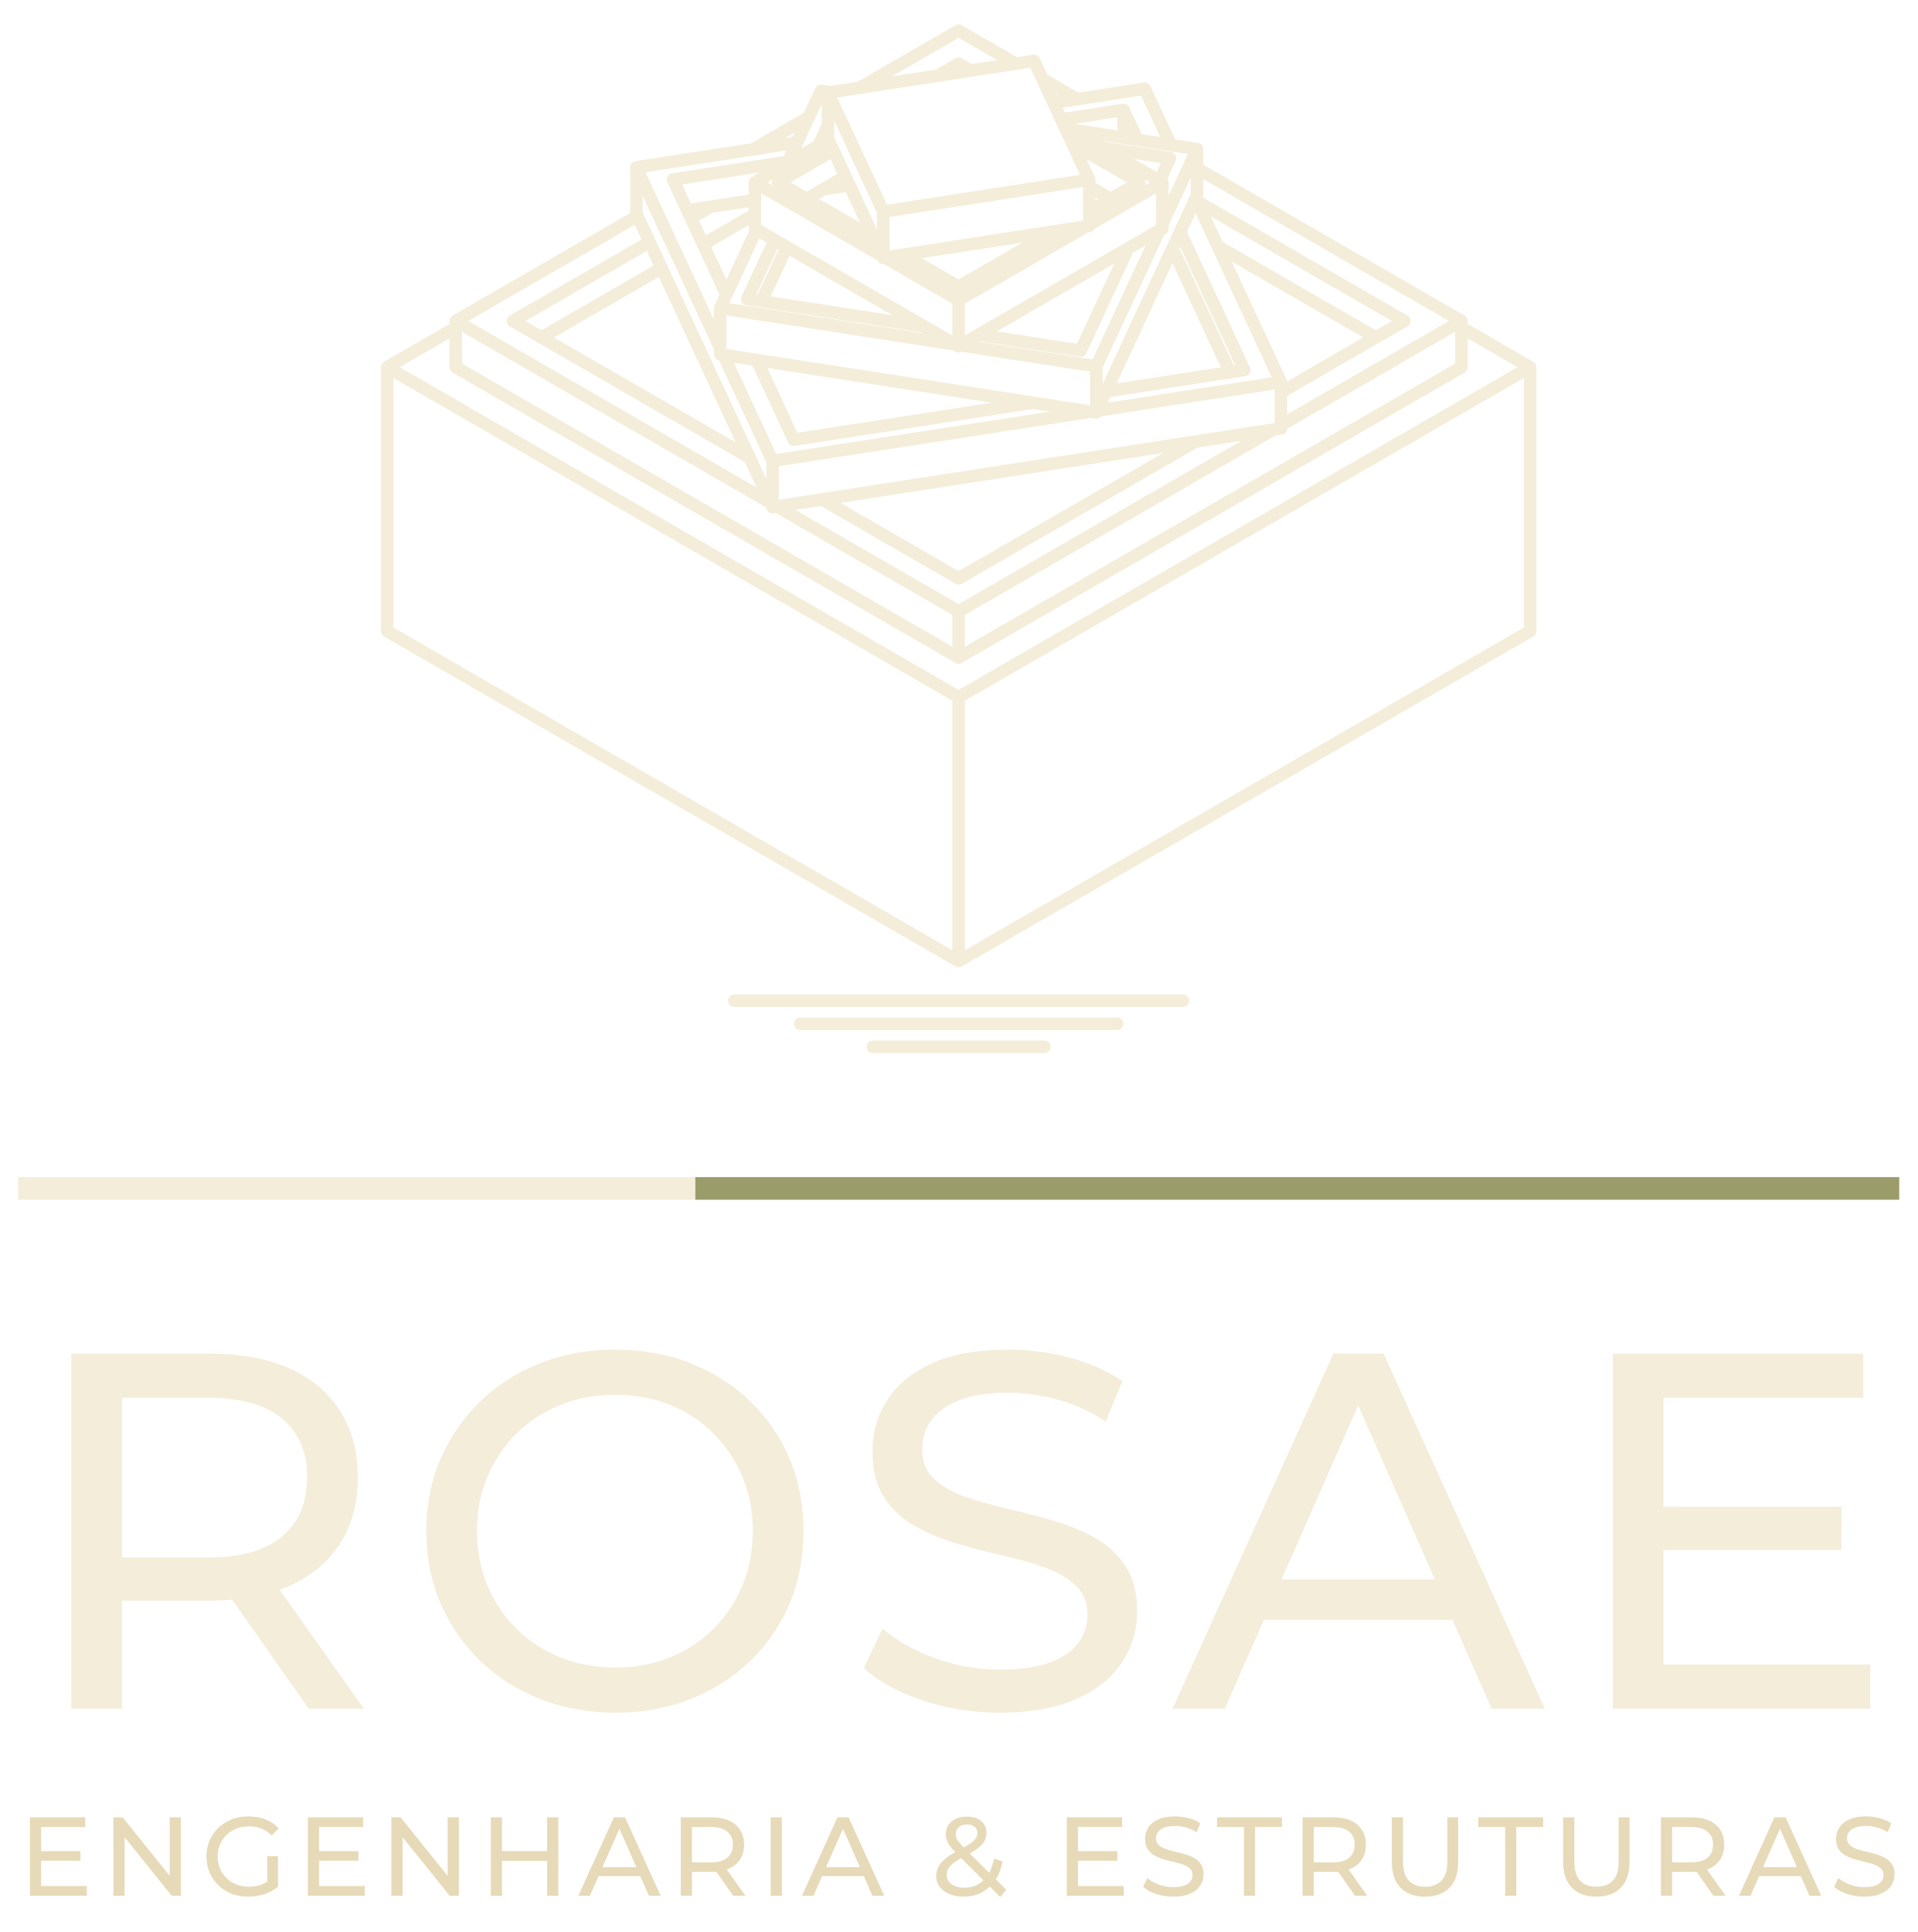
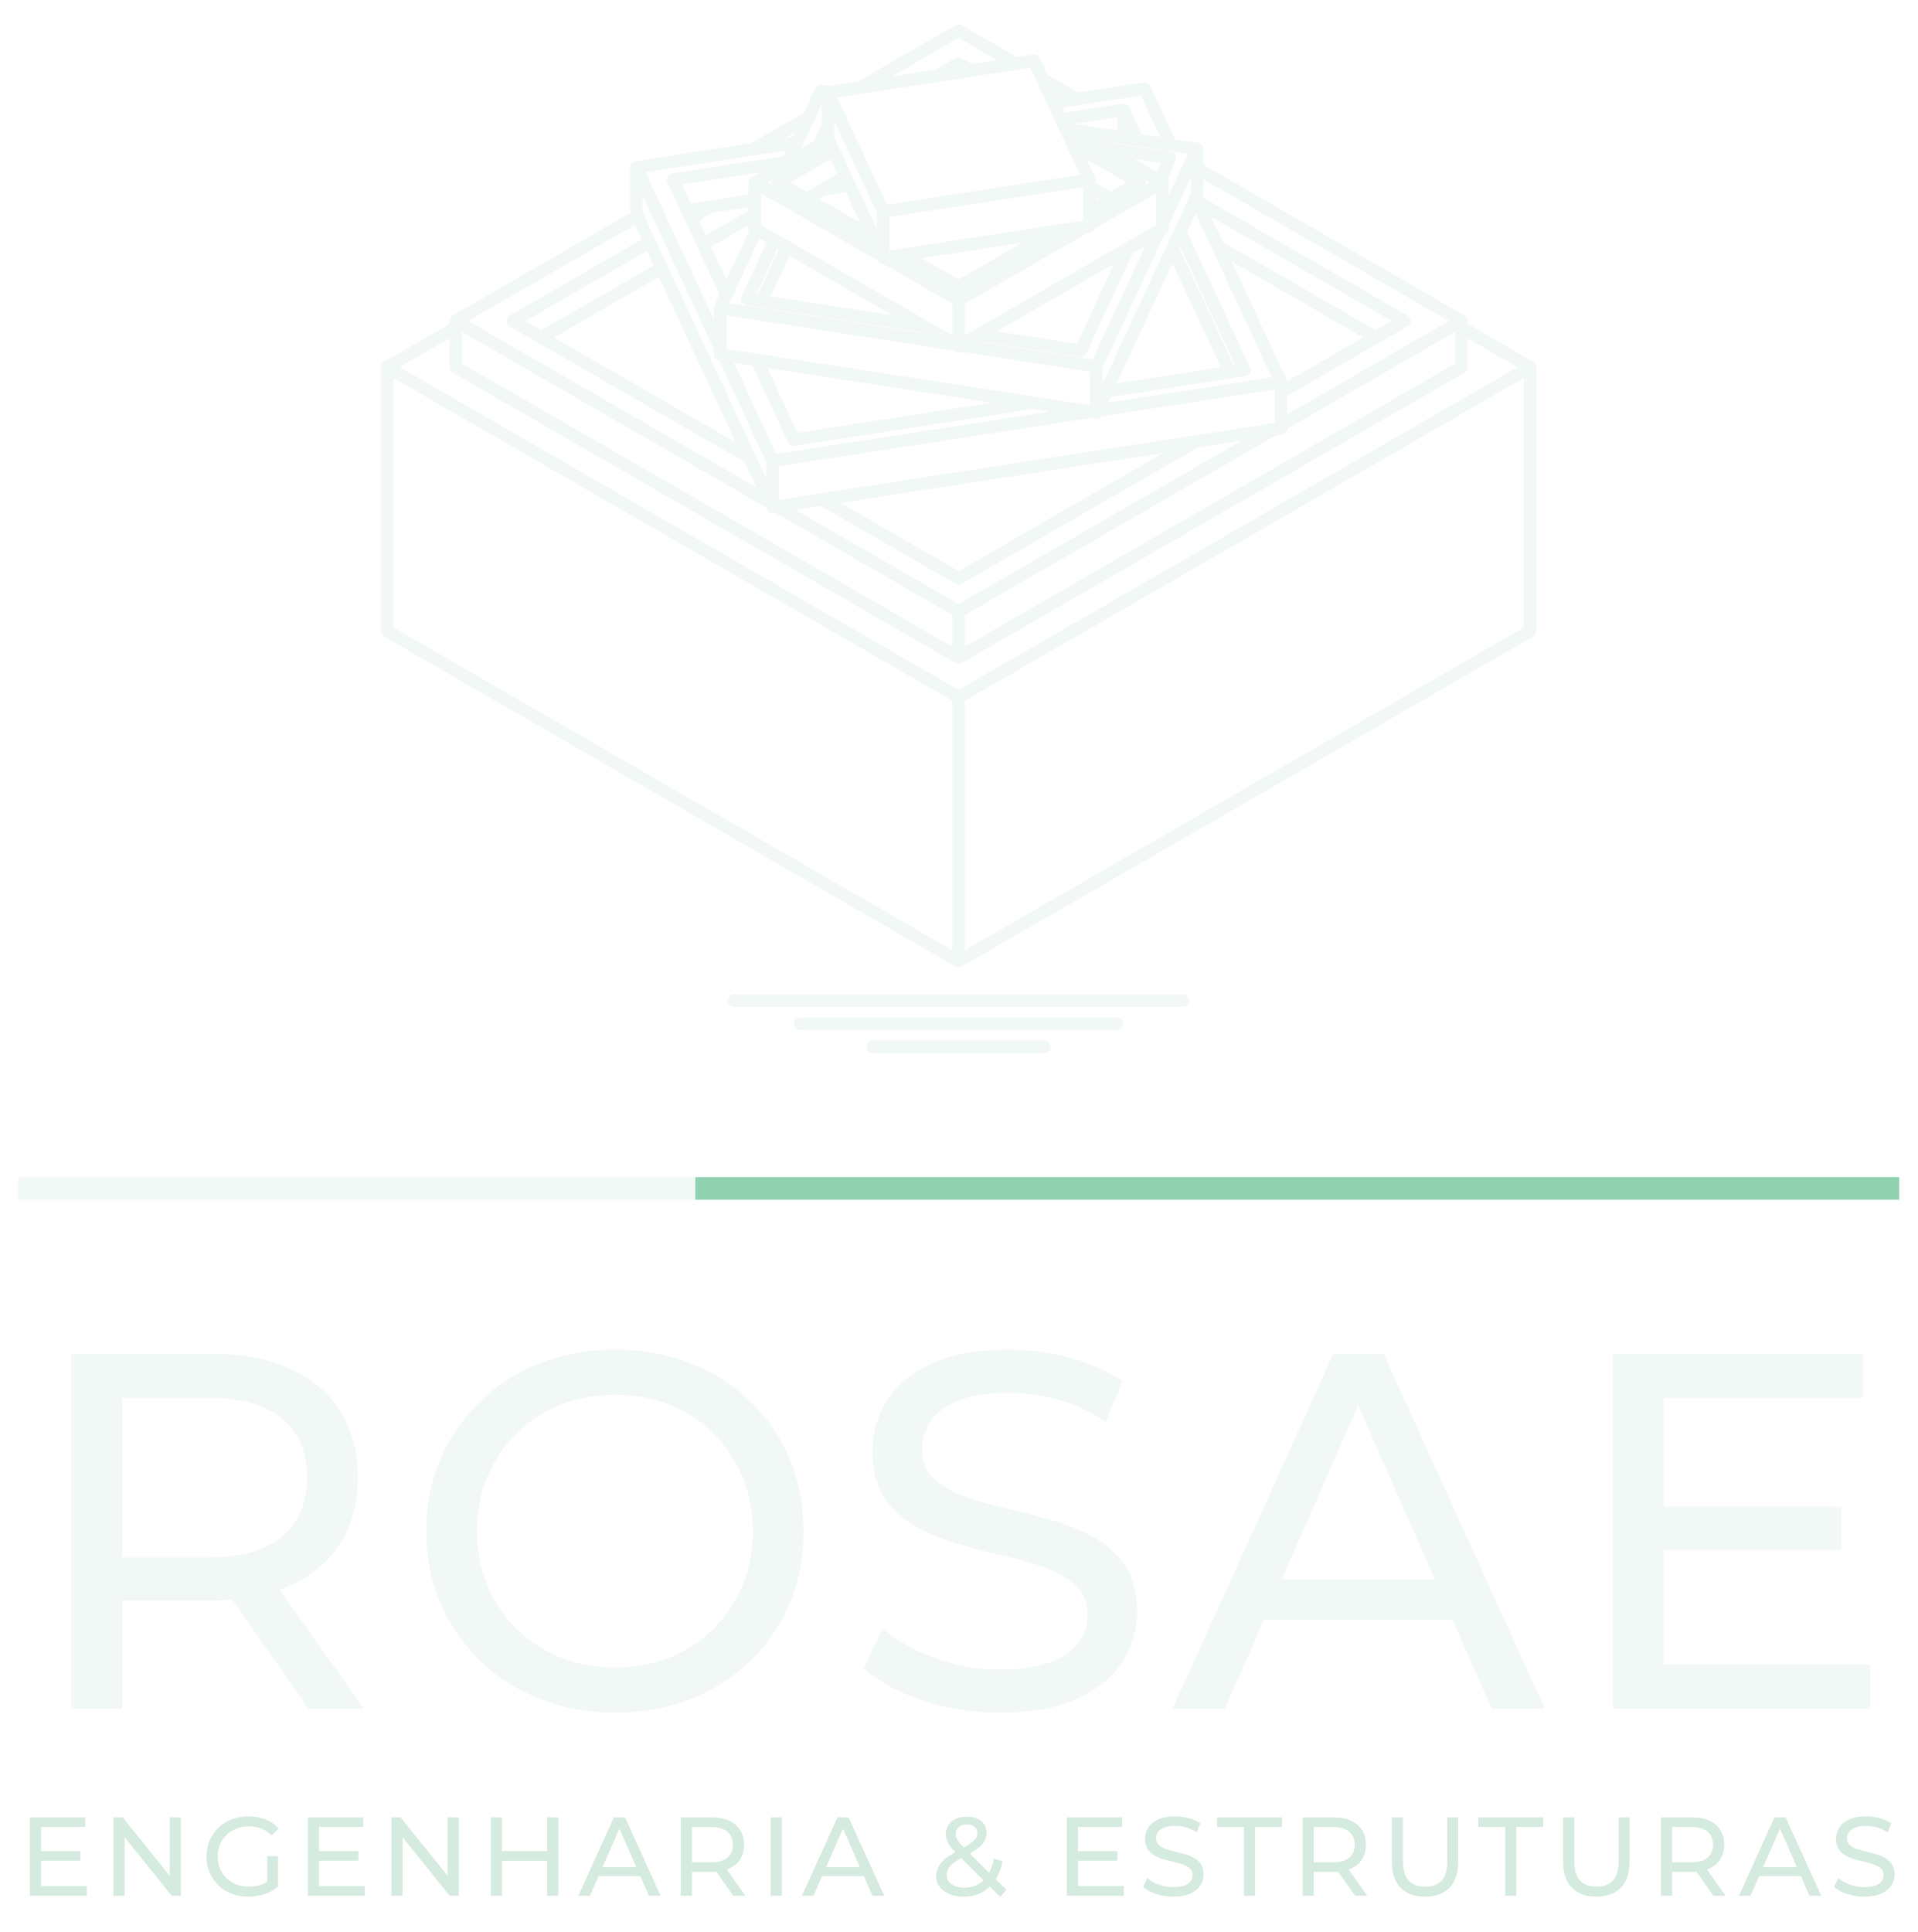
<svg xmlns="http://www.w3.org/2000/svg" viewBox="0 0 423.52 426.74" role="img" aria-label="ROSAE Engenharia &amp; Estruturas">
  <g transform="translate(82.76 4) scale(1.4575)">
-     <path d="M68.71,11.30 L99.93,6.47 L108.29,24.50 L77.08,29.33 L68.71,11.30 M108.29,31.50 L77.08,36.33 L77.08,29.33 M108.29,24.50 L108.29,31.50 M77.08,36.33 L68.71,18.30 L68.71,11.30 M88.50,42.73 L107.84,31.57 M108.29,31.30 L119.38,24.90 L104.49,16.30 M90.10,7.99 L88.50,7.07 L85.73,8.67 M68.78,18.46 L57.62,24.90 L76.95,36.06 M77.34,36.29 L88.50,42.73 M105.77,19.07 L115.88,24.90 L108.29,29.28 M103.04,32.31 L88.50,40.70 L80.11,35.86 M75.67,33.29 L61.13,24.90 L69.52,20.05 M88.50,49.73 L57.62,31.90 L57.62,24.90 M77.34,36.29 L88.50,42.73 M88.50,42.73 L88.50,49.73 M119.38,31.90 L88.50,49.73 M119.38,24.90 L119.38,31.90 M108.29,25.52 L111.55,27.40 M65.46,27.40 L71.35,24.00 M109.37,52.77 L118.93,32.16 M119.38,31.19 L124.64,19.85 L105.52,16.89 M69.04,11.25 L67.64,11.03 L62.51,22.08 M57.88,32.05 L52.36,43.95 L88.05,49.47 M88.76,49.58 L109.37,52.77 M110.26,19.63 L120.54,21.22 L118.95,24.65 M114.19,34.90 L107.00,50.40 L91.50,48.00 M83.31,46.73 L56.47,42.58 L60.62,33.63 M67.25,19.34 L68.71,16.20 M109.37,59.77 L52.36,50.95 L52.36,43.95 M52.36,43.95 L88.05,49.47 M109.37,52.77 L109.37,59.77 M124.64,26.85 L109.37,59.77 M124.64,19.85 L124.64,26.85 M58.63,42.91 L62.45,34.69 M65.75,27.57 L65.97,27.11 M137.34,55.18 L124.42,27.34 M120.66,19.24 L116.70,10.70 L102.88,12.84 M64.01,18.85 L39.66,22.62 L52.36,49.98 M52.84,51.02 L60.30,67.10 L108.53,59.64 M109.50,59.49 L137.34,55.18 M45.21,24.47 L62.65,21.77 M104.06,15.37 L113.50,13.91 L115.61,18.45 M122.07,32.39 L131.79,53.33 L110.85,56.57 M99.78,58.28 L63.51,63.89 L57.90,51.80 M53.31,41.91 L45.21,24.47 M137.34,62.18 L60.30,74.10 L60.30,67.10 M60.30,67.10 L108.53,59.64 M137.34,55.18 L137.34,62.18 M60.30,74.10 L39.66,29.62 L39.66,22.62 M120.91,34.89 L129.63,53.66 M115.61,18.45 L113.50,13.91 M113.50,13.91 L113.50,18.13 M47.38,29.14 L57.62,27.55 M67.97,25.95 L71.97,25.33 M164.71,45.90 L124.64,22.77 M106.49,12.28 L101.21,9.24 M97.16,6.90 L88.50,1.90 L73.50,10.56 M65.79,15.01 L57.36,19.88 M39.84,30.00 L12.29,45.90 L60.00,73.45 M60.96,74.00 L88.50,89.90 L136.21,62.35 M137.34,61.70 L164.71,45.90 M20.95,45.90 L41.67,33.94 M47.93,30.32 L50.95,28.58 M85.33,8.73 L88.50,6.90 L90.33,7.96 M124.61,27.75 L156.05,45.90 L137.34,56.70 M124.38,64.19 L88.50,84.90 L67.79,72.94 M56.83,66.61 L20.95,45.90 M88.50,96.90 L12.29,52.90 L12.29,45.90 M12.29,45.90 L60.00,73.45 M88.50,89.90 L88.50,96.90 M164.71,52.90 L88.50,96.90 M164.71,45.90 L164.71,52.90 M127.78,34.58 L151.72,48.40 M90.33,7.96 L88.50,6.90 M25.28,48.40 L43.50,37.88 M49.76,34.27 L57.62,29.73 M88.50,6.90 L85.33,8.73 M50.95,28.58 L47.93,30.32 M88.50,102.90 L1.90,52.90 L12.29,46.90 M164.71,46.90 L175.11,52.90 L88.50,102.90 M88.50,142.90 L1.90,92.90 L1.90,52.90 M88.50,102.90 L88.50,142.90 M175.11,92.90 L88.50,142.90 M175.11,52.90 L175.11,92.90 M54.50,148.90 L122.50,148.90 M64.50,152.40 L112.50,152.40 M75.50,155.90 L101.50,155.90" fill="none" stroke="#F4EDDA" stroke-width="1.9" stroke-linecap="round" stroke-linejoin="round" />
+     <path d="M68.71,11.30 L99.93,6.47 L108.29,24.50 L77.08,29.33 L68.71,11.30 M108.29,31.50 L77.08,36.33 L77.08,29.33 M108.29,24.50 L108.29,31.50 M77.08,36.33 L68.71,18.30 L68.71,11.30 M88.50,42.73 L107.84,31.57 M108.29,31.30 L119.38,24.90 L104.49,16.30 M90.10,7.99 L88.50,7.07 L85.73,8.67 M68.78,18.46 L57.62,24.90 L76.95,36.06 M77.34,36.29 L88.50,42.73 M105.77,19.07 L115.88,24.90 L108.29,29.28 M103.04,32.31 L88.50,40.70 L80.11,35.86 M75.67,33.29 L61.13,24.90 L69.52,20.05 M88.50,49.73 L57.62,31.90 L57.62,24.90 M77.34,36.29 L88.50,42.73 M88.50,42.73 L88.50,49.73 M119.38,31.90 L88.50,49.73 M119.38,24.90 L119.38,31.90 M108.29,25.52 L111.55,27.40 M65.46,27.40 L71.35,24.00 M109.37,52.77 L118.93,32.16 M119.38,31.19 L124.64,19.85 L105.52,16.89 M69.04,11.25 L67.64,11.03 L62.51,22.08 M57.88,32.05 L52.36,43.95 L88.05,49.47 M88.76,49.58 L109.37,52.77 M110.26,19.63 L120.54,21.22 L118.95,24.65 M114.19,34.90 L107.00,50.40 L91.50,48.00 M83.31,46.73 L56.47,42.58 L60.62,33.63 M67.25,19.34 L68.71,16.20 M109.37,59.77 L52.36,50.95 L52.36,43.95 M52.36,43.95 L88.05,49.47 M109.37,52.77 L109.37,59.77 M124.64,26.85 L109.37,59.77 M124.64,19.85 L124.64,26.85 M58.63,42.91 L62.45,34.69 M65.75,27.57 L65.97,27.11 M137.34,55.18 L124.42,27.34 M120.66,19.24 L116.70,10.70 L102.88,12.84 M64.01,18.85 L39.66,22.62 L52.36,49.98 M52.84,51.02 L60.30,67.10 L108.53,59.64 M109.50,59.49 L137.34,55.18 M45.21,24.47 L62.65,21.77 M104.06,15.37 L113.50,13.91 L115.61,18.45 M122.07,32.39 L131.79,53.33 L110.85,56.57 M99.78,58.28 L63.51,63.89 L57.90,51.80 M53.31,41.91 L45.21,24.47 M137.34,62.18 L60.30,74.10 L60.30,67.10 M60.30,67.10 L108.53,59.64 M137.34,55.18 L137.34,62.18 M60.30,74.10 L39.66,29.62 L39.66,22.62 M120.91,34.89 L129.63,53.66 M115.61,18.45 L113.50,13.91 M113.50,13.91 L113.50,18.13 M47.38,29.14 L57.62,27.55 M67.97,25.95 L71.97,25.33 M164.71,45.90 L124.64,22.77 M106.49,12.28 L101.21,9.24 M97.16,6.90 L88.50,1.90 L73.50,10.56 M65.79,15.01 L57.36,19.88 M39.84,30.00 L12.29,45.90 L60.00,73.45 M60.96,74.00 L88.50,89.90 L136.21,62.35 M137.34,61.70 L164.71,45.90 M20.95,45.90 L41.67,33.94 M47.93,30.32 L50.95,28.58 M85.33,8.73 L88.50,6.90 L90.33,7.96 M124.61,27.75 L156.05,45.90 L137.34,56.70 M124.38,64.19 L88.50,84.90 L67.79,72.94 M56.83,66.61 L20.95,45.90 M88.50,96.90 L12.29,52.90 L12.29,45.90 M12.29,45.90 L60.00,73.45 M88.50,89.90 L88.50,96.90 M164.71,52.90 L88.50,96.90 M164.71,45.90 L164.71,52.90 M127.78,34.58 L151.72,48.40 M90.33,7.96 L88.50,6.90 M25.28,48.40 L43.50,37.88 M49.76,34.27 L57.62,29.73 M88.50,6.90 L85.33,8.73 M50.95,28.58 L47.93,30.32 M88.50,102.90 L1.90,52.90 L12.29,46.90 M164.71,46.90 L175.11,52.90 L88.50,102.90 M88.50,142.90 L1.90,92.90 L1.90,52.90 M88.50,102.90 L88.50,142.90 M175.11,92.90 L88.50,142.90 M175.11,52.90 L175.11,92.90 M54.50,148.90 L122.50,148.90 M64.50,152.40 L112.50,152.40 M75.50,155.90 L101.50,155.90" fill="none" stroke="#F2F8F5" stroke-width="1.9" stroke-linecap="round" stroke-linejoin="round" />
  </g>
-   <rect x="4.00" y="260.00" width="149.59" height="5" fill="#F4EDDA" />
-   <rect x="153.59" y="260.00" width="265.93" height="5" fill="#9A9C6A" />
-   <path transform="translate(4.00 377.40)" d="M11.76 0.0V-78.4H42.336Q52.64 -78.4 59.92 -75.152Q67.2 -71.904 71.12 -65.744Q75.04 -59.584 75.04 -51.072Q75.04 -42.56 71.12 -36.456Q67.2 -30.352 59.92 -27.104Q58.912 -26.656 57.792 -26.208L76.384 0.0H64.176L47.264 -24.08Q44.912 -23.856 42.336 -23.856H22.96V0.0ZM22.96 -33.376H42.0Q52.752 -33.376 58.296 -38.024Q63.84 -42.672 63.84 -51.072Q63.84 -59.472 58.296 -64.064Q52.752 -68.656 42.0 -68.656H22.96ZM131.936 0.896Q122.976 0.896 115.304 -2.128Q107.632 -5.152 102.032 -10.584Q96.432 -16.016 93.296 -23.296Q90.16 -30.576 90.16 -39.2Q90.16 -47.824 93.296 -55.104Q96.432 -62.384 102.032 -67.816Q107.632 -73.248 115.248 -76.272Q122.864 -79.296 131.936 -79.296Q140.896 -79.296 148.456 -76.328Q156.016 -73.36 161.672 -67.928Q167.328 -62.496 170.408 -55.216Q173.488 -47.936 173.488 -39.2Q173.488 -30.464 170.408 -23.184Q167.328 -15.904 161.672 -10.472Q156.016 -5.04 148.456 -2.072Q140.896 0.896 131.936 0.896ZM131.936 -9.072Q138.432 -9.072 143.976 -11.312Q149.52 -13.552 153.608 -17.64Q157.696 -21.728 159.992 -27.216Q162.288 -32.704 162.288 -39.2Q162.288 -45.696 159.992 -51.184Q157.696 -56.672 153.608 -60.76Q149.52 -64.848 143.976 -67.088Q138.432 -69.328 131.936 -69.328Q125.328 -69.328 119.784 -67.088Q114.24 -64.848 110.096 -60.76Q105.952 -56.672 103.656 -51.184Q101.36 -45.696 101.36 -39.2Q101.36 -32.704 103.656 -27.216Q105.952 -21.728 110.096 -17.64Q114.24 -13.552 119.784 -11.312Q125.328 -9.072 131.936 -9.072ZM216.832 0.896Q207.872 0.896 199.696 -1.848Q191.52 -4.592 186.816 -8.96L190.96 -17.696Q195.44 -13.776 202.384 -11.2Q209.328 -8.624 216.832 -8.624Q223.664 -8.624 227.92 -10.192Q232.176 -11.76 234.192 -14.504Q236.208 -17.248 236.208 -20.72Q236.208 -24.752 233.576 -27.216Q230.944 -29.68 226.744 -31.192Q222.544 -32.704 217.504 -33.824Q212.464 -34.944 207.368 -36.456Q202.272 -37.968 198.072 -40.32Q193.872 -42.672 191.296 -46.648Q188.72 -50.624 188.72 -56.896Q188.72 -62.944 191.912 -68.04Q195.104 -73.136 201.768 -76.216Q208.432 -79.296 218.736 -79.296Q225.568 -79.296 232.288 -77.504Q239.008 -75.712 243.936 -72.352L240.24 -63.392Q235.2 -66.752 229.6 -68.264Q224.0 -69.776 218.736 -69.776Q212.128 -69.776 207.872 -68.096Q203.616 -66.416 201.656 -63.616Q199.696 -60.816 199.696 -57.344Q199.696 -53.2 202.328 -50.736Q204.96 -48.272 209.16 -46.816Q213.36 -45.36 218.4 -44.184Q223.44 -43.008 228.536 -41.552Q233.632 -40.096 237.832 -37.744Q242.032 -35.392 244.608 -31.472Q247.184 -27.552 247.184 -21.392Q247.184 -15.456 243.936 -10.36Q240.688 -5.264 233.912 -2.184Q227.136 0.896 216.832 0.896ZM255.024 0.0 290.528 -78.4H301.616L337.232 0.0H325.472L316.848 -19.6H275.184L266.56 0.0ZM312.928 -28.56 296.016 -66.976 279.104 -28.56ZM363.44 -9.744H409.136V0.0H352.24V-78.4H407.568V-68.656H363.44V-44.576H402.752V-35.056H363.44Z" fill="#F4EDDA" />
-   <path transform="translate(4.00 418.74) scale(0.9006)" d="M5.638 -2.393H16.858V0.0H2.888V-19.25H16.473V-16.858H5.638V-10.945H15.29V-8.607H5.638ZM23.375 0.0V-19.25H25.63L37.18 -4.895V-19.25H39.93V0.0H37.675L26.125 -14.355V0.0ZM56.458 0.22Q54.23 0.22 52.36 -0.509Q50.49 -1.238 49.115 -2.571Q47.74 -3.905 46.97 -5.692Q46.2 -7.48 46.2 -9.625Q46.2 -11.77 46.97 -13.558Q47.74 -15.345 49.129 -16.679Q50.518 -18.012 52.388 -18.741Q54.258 -19.47 56.513 -19.47Q58.795 -19.47 60.693 -18.727Q62.59 -17.985 63.91 -16.5L62.205 -14.795Q61.023 -15.95 59.634 -16.486Q58.245 -17.023 56.623 -17.023Q54.973 -17.023 53.556 -16.473Q52.14 -15.922 51.109 -14.933Q50.078 -13.943 49.514 -12.581Q48.95 -11.22 48.95 -9.625Q48.95 -8.057 49.514 -6.696Q50.078 -5.335 51.109 -4.331Q52.14 -3.328 53.543 -2.777Q54.945 -2.228 56.595 -2.228Q58.135 -2.228 59.565 -2.723Q60.363 -2.998 61.105 -3.465V-9.735H63.745V-2.228Q62.315 -1.018 60.404 -0.399Q58.493 0.22 56.458 0.22ZM73.81 -2.393H85.03V0.0H71.06V-19.25H84.645V-16.858H73.81V-10.945H83.463V-8.607H73.81ZM91.547 0.0V-19.25H93.802L105.352 -4.895V-19.25H108.102V0.0H105.847L94.297 -14.355V0.0ZM129.745 -19.25H132.495V0.0H129.745V-8.58H118.69V0.0H115.94V-19.25H118.69V-10.973H129.745ZM137.417 0.0 146.135 -19.25H148.857L157.602 0.0H154.715L152.597 -4.812H142.368L140.25 0.0ZM151.635 -7.013 147.482 -16.445 143.33 -7.013ZM162.525 0.0V-19.25H170.032Q172.562 -19.25 174.35 -18.453Q176.137 -17.655 177.1 -16.143Q178.062 -14.63 178.062 -12.54Q178.062 -10.45 177.1 -8.951Q176.137 -7.452 174.35 -6.655Q174.102 -6.545 173.827 -6.435L178.392 0.0H175.395L171.242 -5.912Q170.665 -5.857 170.032 -5.857H165.275V0.0ZM165.275 -8.195H169.95Q172.59 -8.195 173.951 -9.336Q175.312 -10.478 175.312 -12.54Q175.312 -14.603 173.951 -15.73Q172.59 -16.858 169.95 -16.858H165.275ZM184.58 0.0V-19.25H187.33V0.0ZM192.252 0.0 200.97 -19.25H203.692L212.438 0.0H209.55L207.433 -4.812H197.203L195.085 0.0ZM206.47 -7.013 202.317 -16.445 198.165 -7.013ZM231.907 0.22Q229.955 0.22 228.442 -0.412Q226.93 -1.045 226.05 -2.172Q225.17 -3.3 225.17 -4.785Q225.17 -6.077 225.748 -7.15Q226.325 -8.223 227.59 -9.24Q228.498 -9.955 229.845 -10.725Q229.048 -11.523 228.58 -12.182Q228.03 -12.925 227.782 -13.64Q227.535 -14.355 227.535 -15.098Q227.535 -16.39 228.181 -17.366Q228.828 -18.343 229.996 -18.879Q231.165 -19.415 232.733 -19.415Q234.19 -19.415 235.262 -18.934Q236.335 -18.453 236.926 -17.559Q237.518 -16.665 237.518 -15.4Q237.518 -14.3 236.981 -13.365Q236.445 -12.43 235.263 -11.55Q234.52 -11.0 233.42 -10.367L238.178 -5.638Q238.947 -7.122 239.36 -9.13L241.478 -8.443Q240.983 -5.885 239.8 -4.043L242.385 -1.458L240.9 0.302L238.343 -2.255Q237.407 -1.375 236.308 -0.797Q234.355 0.22 231.907 0.22ZM231.303 -9.24Q230.203 -8.635 229.488 -8.085Q228.553 -7.343 228.154 -6.627Q227.755 -5.912 227.755 -5.06Q227.755 -4.152 228.291 -3.451Q228.828 -2.75 229.804 -2.365Q230.78 -1.98 232.072 -1.98Q233.915 -1.98 235.4 -2.777Q236.143 -3.19 236.775 -3.795ZM231.935 -11.853Q232.898 -12.402 233.558 -12.842Q234.493 -13.502 234.891 -14.094Q235.29 -14.685 235.29 -15.373Q235.29 -16.308 234.63 -16.899Q233.97 -17.49 232.733 -17.49Q231.44 -17.49 230.711 -16.844Q229.983 -16.198 229.983 -15.152Q229.983 -14.63 230.161 -14.149Q230.34 -13.668 230.835 -13.09Q231.22 -12.568 231.935 -11.853ZM259.958 -2.393H271.178V0.0H257.208V-19.25H270.793V-16.858H259.958V-10.945H269.61V-8.607H259.958ZM283.305 0.22Q281.105 0.22 279.098 -0.454Q277.09 -1.127 275.935 -2.2L276.952 -4.345Q278.053 -3.382 279.757 -2.75Q281.462 -2.118 283.305 -2.118Q284.983 -2.118 286.028 -2.503Q287.072 -2.888 287.567 -3.561Q288.062 -4.235 288.062 -5.088Q288.062 -6.077 287.416 -6.682Q286.77 -7.287 285.739 -7.659Q284.707 -8.03 283.47 -8.305Q282.233 -8.58 280.981 -8.951Q279.73 -9.322 278.699 -9.9Q277.668 -10.478 277.035 -11.454Q276.403 -12.43 276.403 -13.97Q276.403 -15.455 277.186 -16.706Q277.97 -17.957 279.606 -18.714Q281.243 -19.47 283.772 -19.47Q285.45 -19.47 287.1 -19.03Q288.75 -18.59 289.96 -17.765L289.053 -15.565Q287.815 -16.39 286.44 -16.761Q285.065 -17.133 283.772 -17.133Q282.15 -17.133 281.105 -16.72Q280.06 -16.308 279.579 -15.62Q279.098 -14.932 279.098 -14.08Q279.098 -13.062 279.744 -12.457Q280.39 -11.853 281.421 -11.495Q282.452 -11.137 283.69 -10.849Q284.928 -10.56 286.179 -10.203Q287.43 -9.845 288.461 -9.268Q289.493 -8.69 290.125 -7.727Q290.757 -6.765 290.757 -5.253Q290.757 -3.795 289.96 -2.544Q289.163 -1.292 287.499 -0.536Q285.835 0.22 283.305 0.22ZM300.657 0.0V-16.858H294.058V-19.25H309.98V-16.858H303.38V0.0ZM315.04 0.0V-19.25H322.547Q325.077 -19.25 326.865 -18.453Q328.652 -17.655 329.615 -16.143Q330.577 -14.63 330.577 -12.54Q330.577 -10.45 329.615 -8.951Q328.652 -7.452 326.865 -6.655Q326.617 -6.545 326.342 -6.435L330.907 0.0H327.91L323.757 -5.912Q323.18 -5.857 322.547 -5.857H317.79V0.0ZM317.79 -8.195H322.465Q325.105 -8.195 326.466 -9.336Q327.827 -10.478 327.827 -12.54Q327.827 -14.603 326.466 -15.73Q325.105 -16.858 322.465 -16.858H317.79ZM345.07 0.22Q341.275 0.22 339.102 -1.952Q336.93 -4.125 336.93 -8.305V-19.25H339.68V-8.415Q339.68 -5.197 341.096 -3.712Q342.512 -2.228 345.097 -2.228Q347.71 -2.228 349.126 -3.712Q350.542 -5.197 350.542 -8.415V-19.25H353.21V-8.305Q353.21 -4.125 351.051 -1.952Q348.892 0.22 345.07 0.22ZM364.732 0.0V-16.858H358.132V-19.25H374.055V-16.858H367.455V0.0ZM387.09 0.22Q383.295 0.22 381.122 -1.952Q378.95 -4.125 378.95 -8.305V-19.25H381.7V-8.415Q381.7 -5.197 383.116 -3.712Q384.532 -2.228 387.117 -2.228Q389.73 -2.228 391.146 -3.712Q392.562 -5.197 392.562 -8.415V-19.25H395.23V-8.305Q395.23 -4.125 393.071 -1.952Q390.912 0.22 387.09 0.22ZM402.93 0.0V-19.25H410.437Q412.967 -19.25 414.755 -18.453Q416.542 -17.655 417.505 -16.143Q418.467 -14.63 418.467 -12.54Q418.467 -10.45 417.505 -8.951Q416.542 -7.452 414.755 -6.655Q414.507 -6.545 414.232 -6.435L418.797 0.0H415.8L411.647 -5.912Q411.07 -5.857 410.437 -5.857H405.68V0.0ZM405.68 -8.195H410.355Q412.995 -8.195 414.356 -9.336Q415.717 -10.478 415.717 -12.54Q415.717 -14.603 414.356 -15.73Q412.995 -16.858 410.355 -16.858H405.68ZM422.07 0.0 430.787 -19.25H433.51L442.255 0.0H439.367L437.25 -4.812H427.02L424.902 0.0ZM436.287 -7.013 432.135 -16.445 427.982 -7.013ZM452.787 0.22Q450.587 0.22 448.58 -0.454Q446.572 -1.127 445.417 -2.2L446.435 -4.345Q447.535 -3.382 449.24 -2.75Q450.945 -2.118 452.787 -2.118Q454.465 -2.118 455.51 -2.503Q456.555 -2.888 457.05 -3.561Q457.545 -4.235 457.545 -5.088Q457.545 -6.077 456.899 -6.682Q456.252 -7.287 455.221 -7.659Q454.19 -8.03 452.952 -8.305Q451.715 -8.58 450.464 -8.951Q449.212 -9.322 448.181 -9.9Q447.15 -10.478 446.517 -11.454Q445.885 -12.43 445.885 -13.97Q445.885 -15.455 446.669 -16.706Q447.452 -17.957 449.089 -18.714Q450.725 -19.47 453.255 -19.47Q454.932 -19.47 456.582 -19.03Q458.232 -18.59 459.442 -17.765L458.535 -15.565Q457.297 -16.39 455.922 -16.761Q454.547 -17.133 453.255 -17.133Q451.632 -17.133 450.587 -16.72Q449.542 -16.308 449.061 -15.62Q448.58 -14.932 448.58 -14.08Q448.58 -13.062 449.226 -12.457Q449.872 -11.853 450.904 -11.495Q451.935 -11.137 453.172 -10.849Q454.41 -10.56 455.661 -10.203Q456.912 -9.845 457.944 -9.268Q458.975 -8.69 459.607 -7.727Q460.24 -6.765 460.24 -5.253Q460.24 -3.795 459.442 -2.544Q458.645 -1.292 456.981 -0.536Q455.317 0.22 452.787 0.22Z" fill="#E6DAB8" />
+   <rect x="4.00" y="260.00" width="149.59" height="5" fill="#F2F8F5" />
+   <rect x="153.59" y="260.00" width="265.93" height="5" fill="#8FD1B0" />
+   <path transform="translate(4.00 377.40)" d="M11.76 0.0V-78.4H42.336Q52.64 -78.4 59.92 -75.152Q67.2 -71.904 71.12 -65.744Q75.04 -59.584 75.04 -51.072Q75.04 -42.56 71.12 -36.456Q67.2 -30.352 59.92 -27.104Q58.912 -26.656 57.792 -26.208L76.384 0.0H64.176L47.264 -24.08Q44.912 -23.856 42.336 -23.856H22.96V0.0ZM22.96 -33.376H42.0Q52.752 -33.376 58.296 -38.024Q63.84 -42.672 63.84 -51.072Q63.84 -59.472 58.296 -64.064Q52.752 -68.656 42.0 -68.656H22.96ZM131.936 0.896Q122.976 0.896 115.304 -2.128Q107.632 -5.152 102.032 -10.584Q96.432 -16.016 93.296 -23.296Q90.16 -30.576 90.16 -39.2Q90.16 -47.824 93.296 -55.104Q96.432 -62.384 102.032 -67.816Q107.632 -73.248 115.248 -76.272Q122.864 -79.296 131.936 -79.296Q140.896 -79.296 148.456 -76.328Q156.016 -73.36 161.672 -67.928Q167.328 -62.496 170.408 -55.216Q173.488 -47.936 173.488 -39.2Q173.488 -30.464 170.408 -23.184Q167.328 -15.904 161.672 -10.472Q156.016 -5.04 148.456 -2.072Q140.896 0.896 131.936 0.896ZM131.936 -9.072Q138.432 -9.072 143.976 -11.312Q149.52 -13.552 153.608 -17.64Q157.696 -21.728 159.992 -27.216Q162.288 -32.704 162.288 -39.2Q162.288 -45.696 159.992 -51.184Q157.696 -56.672 153.608 -60.76Q149.52 -64.848 143.976 -67.088Q138.432 -69.328 131.936 -69.328Q125.328 -69.328 119.784 -67.088Q114.24 -64.848 110.096 -60.76Q105.952 -56.672 103.656 -51.184Q101.36 -45.696 101.36 -39.2Q101.36 -32.704 103.656 -27.216Q105.952 -21.728 110.096 -17.64Q114.24 -13.552 119.784 -11.312Q125.328 -9.072 131.936 -9.072ZM216.832 0.896Q207.872 0.896 199.696 -1.848Q191.52 -4.592 186.816 -8.96L190.96 -17.696Q195.44 -13.776 202.384 -11.2Q209.328 -8.624 216.832 -8.624Q223.664 -8.624 227.92 -10.192Q232.176 -11.76 234.192 -14.504Q236.208 -17.248 236.208 -20.72Q236.208 -24.752 233.576 -27.216Q230.944 -29.68 226.744 -31.192Q222.544 -32.704 217.504 -33.824Q212.464 -34.944 207.368 -36.456Q202.272 -37.968 198.072 -40.32Q193.872 -42.672 191.296 -46.648Q188.72 -50.624 188.72 -56.896Q188.72 -62.944 191.912 -68.04Q195.104 -73.136 201.768 -76.216Q208.432 -79.296 218.736 -79.296Q225.568 -79.296 232.288 -77.504Q239.008 -75.712 243.936 -72.352L240.24 -63.392Q235.2 -66.752 229.6 -68.264Q224.0 -69.776 218.736 -69.776Q212.128 -69.776 207.872 -68.096Q203.616 -66.416 201.656 -63.616Q199.696 -60.816 199.696 -57.344Q199.696 -53.2 202.328 -50.736Q204.96 -48.272 209.16 -46.816Q213.36 -45.36 218.4 -44.184Q223.44 -43.008 228.536 -41.552Q233.632 -40.096 237.832 -37.744Q242.032 -35.392 244.608 -31.472Q247.184 -27.552 247.184 -21.392Q247.184 -15.456 243.936 -10.36Q240.688 -5.264 233.912 -2.184Q227.136 0.896 216.832 0.896ZM255.024 0.0 290.528 -78.4H301.616L337.232 0.0H325.472L316.848 -19.6H275.184L266.56 0.0ZM312.928 -28.56 296.016 -66.976 279.104 -28.56ZM363.44 -9.744H409.136V0.0H352.24V-78.4H407.568V-68.656H363.44V-44.576H402.752V-35.056H363.44Z" fill="#F2F8F5" />
+   <path transform="translate(4.00 418.74) scale(0.9006)" d="M5.638 -2.393H16.858V0.0H2.888V-19.25H16.473V-16.858H5.638V-10.945H15.29V-8.607H5.638ZM23.375 0.0V-19.25H25.63L37.18 -4.895V-19.25H39.93V0.0H37.675L26.125 -14.355V0.0ZM56.458 0.22Q54.23 0.22 52.36 -0.509Q50.49 -1.238 49.115 -2.571Q47.74 -3.905 46.97 -5.692Q46.2 -7.48 46.2 -9.625Q46.2 -11.77 46.97 -13.558Q47.74 -15.345 49.129 -16.679Q50.518 -18.012 52.388 -18.741Q54.258 -19.47 56.513 -19.47Q58.795 -19.47 60.693 -18.727Q62.59 -17.985 63.91 -16.5L62.205 -14.795Q61.023 -15.95 59.634 -16.486Q58.245 -17.023 56.623 -17.023Q54.973 -17.023 53.556 -16.473Q52.14 -15.922 51.109 -14.933Q50.078 -13.943 49.514 -12.581Q48.95 -11.22 48.95 -9.625Q48.95 -8.057 49.514 -6.696Q50.078 -5.335 51.109 -4.331Q52.14 -3.328 53.543 -2.777Q54.945 -2.228 56.595 -2.228Q58.135 -2.228 59.565 -2.723Q60.363 -2.998 61.105 -3.465V-9.735H63.745V-2.228Q62.315 -1.018 60.404 -0.399Q58.493 0.22 56.458 0.22ZM73.81 -2.393H85.03V0.0H71.06V-19.25H84.645V-16.858H73.81V-10.945H83.463V-8.607H73.81ZM91.547 0.0V-19.25H93.802L105.352 -4.895V-19.25H108.102V0.0H105.847L94.297 -14.355V0.0ZM129.745 -19.25H132.495V0.0H129.745V-8.58H118.69V0.0H115.94V-19.25H118.69V-10.973H129.745ZM137.417 0.0 146.135 -19.25H148.857L157.602 0.0H154.715L152.597 -4.812H142.368L140.25 0.0ZM151.635 -7.013 147.482 -16.445 143.33 -7.013ZM162.525 0.0V-19.25H170.032Q172.562 -19.25 174.35 -18.453Q176.137 -17.655 177.1 -16.143Q178.062 -14.63 178.062 -12.54Q178.062 -10.45 177.1 -8.951Q176.137 -7.452 174.35 -6.655Q174.102 -6.545 173.827 -6.435L178.392 0.0H175.395L171.242 -5.912Q170.665 -5.857 170.032 -5.857H165.275V0.0ZM165.275 -8.195H169.95Q172.59 -8.195 173.951 -9.336Q175.312 -10.478 175.312 -12.54Q175.312 -14.603 173.951 -15.73Q172.59 -16.858 169.95 -16.858H165.275ZM184.58 0.0V-19.25H187.33V0.0ZM192.252 0.0 200.97 -19.25H203.692L212.438 0.0H209.55L207.433 -4.812H197.203L195.085 0.0ZM206.47 -7.013 202.317 -16.445 198.165 -7.013ZM231.907 0.22Q229.955 0.22 228.442 -0.412Q226.93 -1.045 226.05 -2.172Q225.17 -3.3 225.17 -4.785Q225.17 -6.077 225.748 -7.15Q226.325 -8.223 227.59 -9.24Q228.498 -9.955 229.845 -10.725Q229.048 -11.523 228.58 -12.182Q228.03 -12.925 227.782 -13.64Q227.535 -14.355 227.535 -15.098Q227.535 -16.39 228.181 -17.366Q228.828 -18.343 229.996 -18.879Q231.165 -19.415 232.733 -19.415Q234.19 -19.415 235.262 -18.934Q236.335 -18.453 236.926 -17.559Q237.518 -16.665 237.518 -15.4Q237.518 -14.3 236.981 -13.365Q236.445 -12.43 235.263 -11.55Q234.52 -11.0 233.42 -10.367L238.178 -5.638Q238.947 -7.122 239.36 -9.13L241.478 -8.443Q240.983 -5.885 239.8 -4.043L242.385 -1.458L240.9 0.302L238.343 -2.255Q237.407 -1.375 236.308 -0.797Q234.355 0.22 231.907 0.22ZM231.303 -9.24Q230.203 -8.635 229.488 -8.085Q228.553 -7.343 228.154 -6.627Q227.755 -5.912 227.755 -5.06Q227.755 -4.152 228.291 -3.451Q228.828 -2.75 229.804 -2.365Q230.78 -1.98 232.072 -1.98Q233.915 -1.98 235.4 -2.777Q236.143 -3.19 236.775 -3.795ZM231.935 -11.853Q232.898 -12.402 233.558 -12.842Q234.493 -13.502 234.891 -14.094Q235.29 -14.685 235.29 -15.373Q235.29 -16.308 234.63 -16.899Q233.97 -17.49 232.733 -17.49Q231.44 -17.49 230.711 -16.844Q229.983 -16.198 229.983 -15.152Q229.983 -14.63 230.161 -14.149Q230.34 -13.668 230.835 -13.09Q231.22 -12.568 231.935 -11.853ZM259.958 -2.393H271.178V0.0H257.208V-19.25H270.793V-16.858H259.958V-10.945H269.61V-8.607H259.958ZM283.305 0.22Q281.105 0.22 279.098 -0.454Q277.09 -1.127 275.935 -2.2L276.952 -4.345Q278.053 -3.382 279.757 -2.75Q281.462 -2.118 283.305 -2.118Q284.983 -2.118 286.028 -2.503Q287.072 -2.888 287.567 -3.561Q288.062 -4.235 288.062 -5.088Q288.062 -6.077 287.416 -6.682Q286.77 -7.287 285.739 -7.659Q284.707 -8.03 283.47 -8.305Q282.233 -8.58 280.981 -8.951Q279.73 -9.322 278.699 -9.9Q277.668 -10.478 277.035 -11.454Q276.403 -12.43 276.403 -13.97Q276.403 -15.455 277.186 -16.706Q277.97 -17.957 279.606 -18.714Q281.243 -19.47 283.772 -19.47Q285.45 -19.47 287.1 -19.03Q288.75 -18.59 289.96 -17.765L289.053 -15.565Q287.815 -16.39 286.44 -16.761Q285.065 -17.133 283.772 -17.133Q282.15 -17.133 281.105 -16.72Q280.06 -16.308 279.579 -15.62Q279.098 -14.932 279.098 -14.08Q279.098 -13.062 279.744 -12.457Q280.39 -11.853 281.421 -11.495Q282.452 -11.137 283.69 -10.849Q284.928 -10.56 286.179 -10.203Q287.43 -9.845 288.461 -9.268Q289.493 -8.69 290.125 -7.727Q290.757 -6.765 290.757 -5.253Q290.757 -3.795 289.96 -2.544Q289.163 -1.292 287.499 -0.536Q285.835 0.22 283.305 0.22ZM300.657 0.0V-16.858H294.058V-19.25H309.98V-16.858H303.38V0.0ZM315.04 0.0V-19.25H322.547Q325.077 -19.25 326.865 -18.453Q328.652 -17.655 329.615 -16.143Q330.577 -14.63 330.577 -12.54Q330.577 -10.45 329.615 -8.951Q328.652 -7.452 326.865 -6.655Q326.617 -6.545 326.342 -6.435L330.907 0.0H327.91L323.757 -5.912Q323.18 -5.857 322.547 -5.857H317.79V0.0ZM317.79 -8.195H322.465Q325.105 -8.195 326.466 -9.336Q327.827 -10.478 327.827 -12.54Q327.827 -14.603 326.466 -15.73Q325.105 -16.858 322.465 -16.858H317.79ZM345.07 0.22Q341.275 0.22 339.102 -1.952Q336.93 -4.125 336.93 -8.305V-19.25H339.68V-8.415Q339.68 -5.197 341.096 -3.712Q342.512 -2.228 345.097 -2.228Q347.71 -2.228 349.126 -3.712Q350.542 -5.197 350.542 -8.415V-19.25H353.21V-8.305Q353.21 -4.125 351.051 -1.952Q348.892 0.22 345.07 0.22ZM364.732 0.0V-16.858H358.132V-19.25H374.055V-16.858H367.455V0.0ZM387.09 0.22Q383.295 0.22 381.122 -1.952Q378.95 -4.125 378.95 -8.305V-19.25H381.7V-8.415Q381.7 -5.197 383.116 -3.712Q384.532 -2.228 387.117 -2.228Q389.73 -2.228 391.146 -3.712Q392.562 -5.197 392.562 -8.415V-19.25H395.23V-8.305Q395.23 -4.125 393.071 -1.952Q390.912 0.22 387.09 0.22ZM402.93 0.0V-19.25H410.437Q412.967 -19.25 414.755 -18.453Q416.542 -17.655 417.505 -16.143Q418.467 -14.63 418.467 -12.54Q418.467 -10.45 417.505 -8.951Q416.542 -7.452 414.755 -6.655Q414.507 -6.545 414.232 -6.435L418.797 0.0H415.8L411.647 -5.912Q411.07 -5.857 410.437 -5.857H405.68V0.0ZM405.68 -8.195H410.355Q412.995 -8.195 414.356 -9.336Q415.717 -10.478 415.717 -12.54Q415.717 -14.603 414.356 -15.73Q412.995 -16.858 410.355 -16.858H405.68ZM422.07 0.0 430.787 -19.25H433.51L442.255 0.0H439.367L437.25 -4.812H427.02L424.902 0.0ZM436.287 -7.013 432.135 -16.445 427.982 -7.013ZM452.787 0.22Q450.587 0.22 448.58 -0.454Q446.572 -1.127 445.417 -2.2L446.435 -4.345Q447.535 -3.382 449.24 -2.75Q450.945 -2.118 452.787 -2.118Q454.465 -2.118 455.51 -2.503Q456.555 -2.888 457.05 -3.561Q457.545 -4.235 457.545 -5.088Q457.545 -6.077 456.899 -6.682Q456.252 -7.287 455.221 -7.659Q454.19 -8.03 452.952 -8.305Q451.715 -8.58 450.464 -8.951Q449.212 -9.322 448.181 -9.9Q447.15 -10.478 446.517 -11.454Q445.885 -12.43 445.885 -13.97Q445.885 -15.455 446.669 -16.706Q447.452 -17.957 449.089 -18.714Q450.725 -19.47 453.255 -19.47Q454.932 -19.47 456.582 -19.03Q458.232 -18.59 459.442 -17.765L458.535 -15.565Q457.297 -16.39 455.922 -16.761Q454.547 -17.133 453.255 -17.133Q451.632 -17.133 450.587 -16.72Q449.542 -16.308 449.061 -15.62Q448.58 -14.932 448.58 -14.08Q448.58 -13.062 449.226 -12.457Q449.872 -11.853 450.904 -11.495Q451.935 -11.137 453.172 -10.849Q454.41 -10.56 455.661 -10.203Q456.912 -9.845 457.944 -9.268Q458.975 -8.69 459.607 -7.727Q460.24 -6.765 460.24 -5.253Q460.24 -3.795 459.442 -2.544Q458.645 -1.292 456.981 -0.536Q455.317 0.22 452.787 0.22Z" fill="#D6EBDF" />
</svg>
